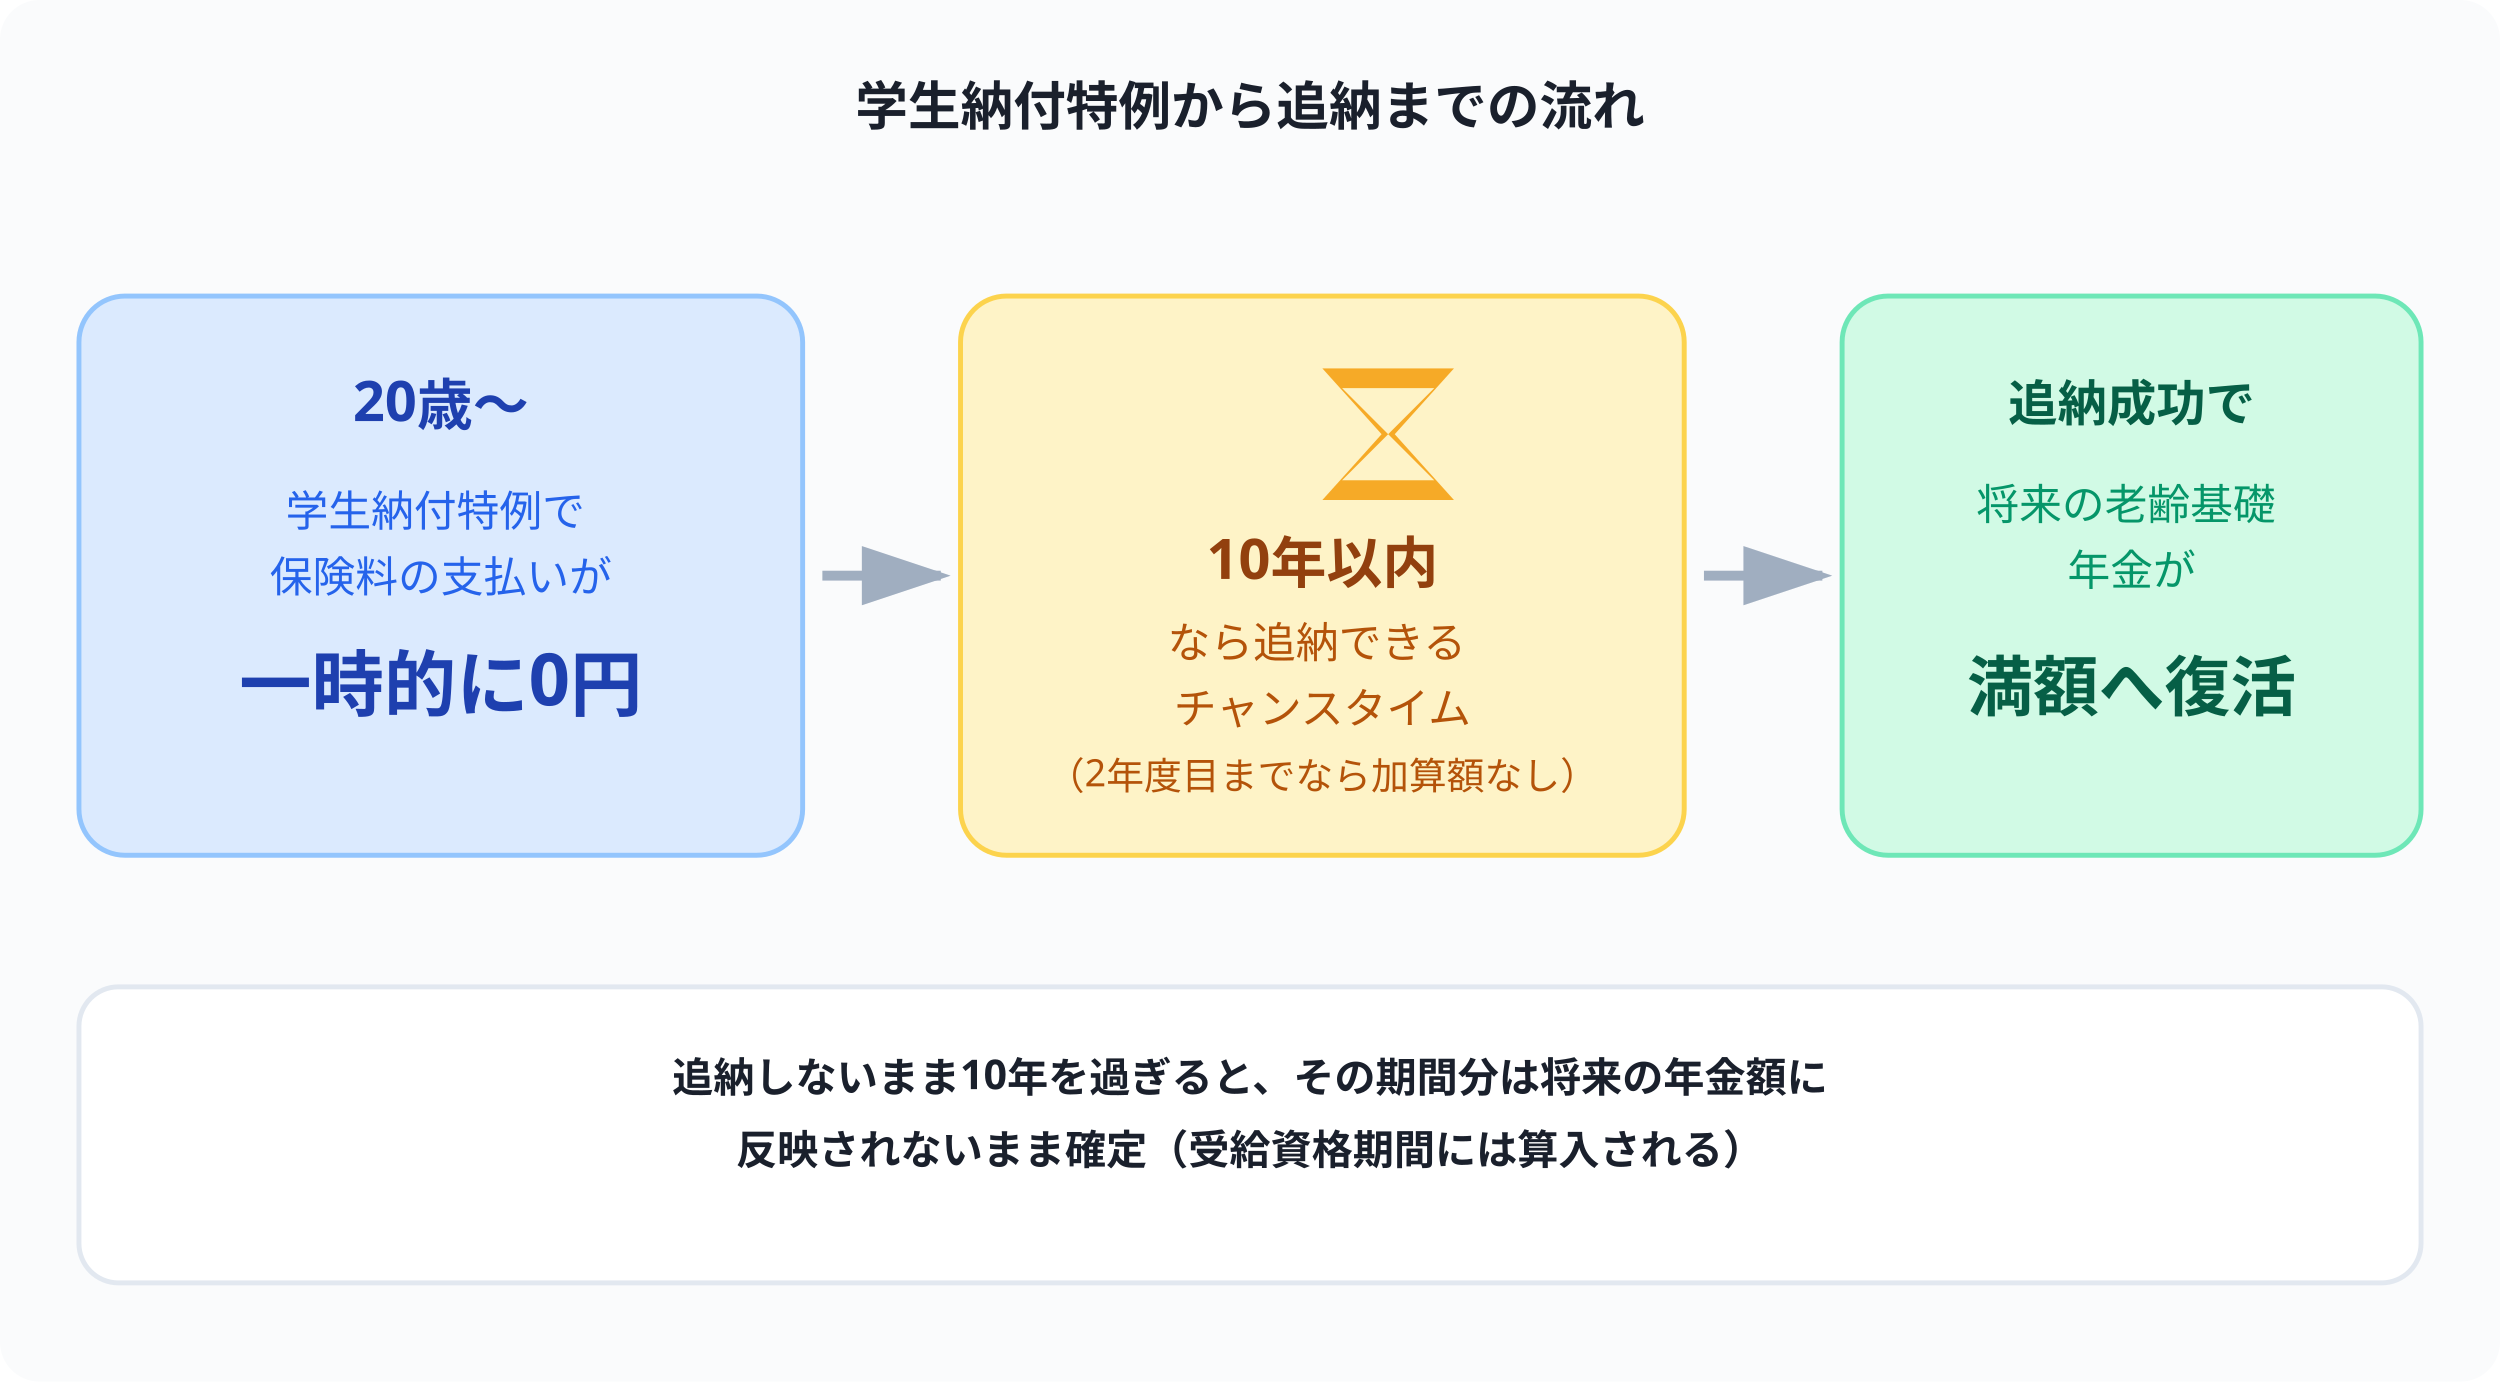
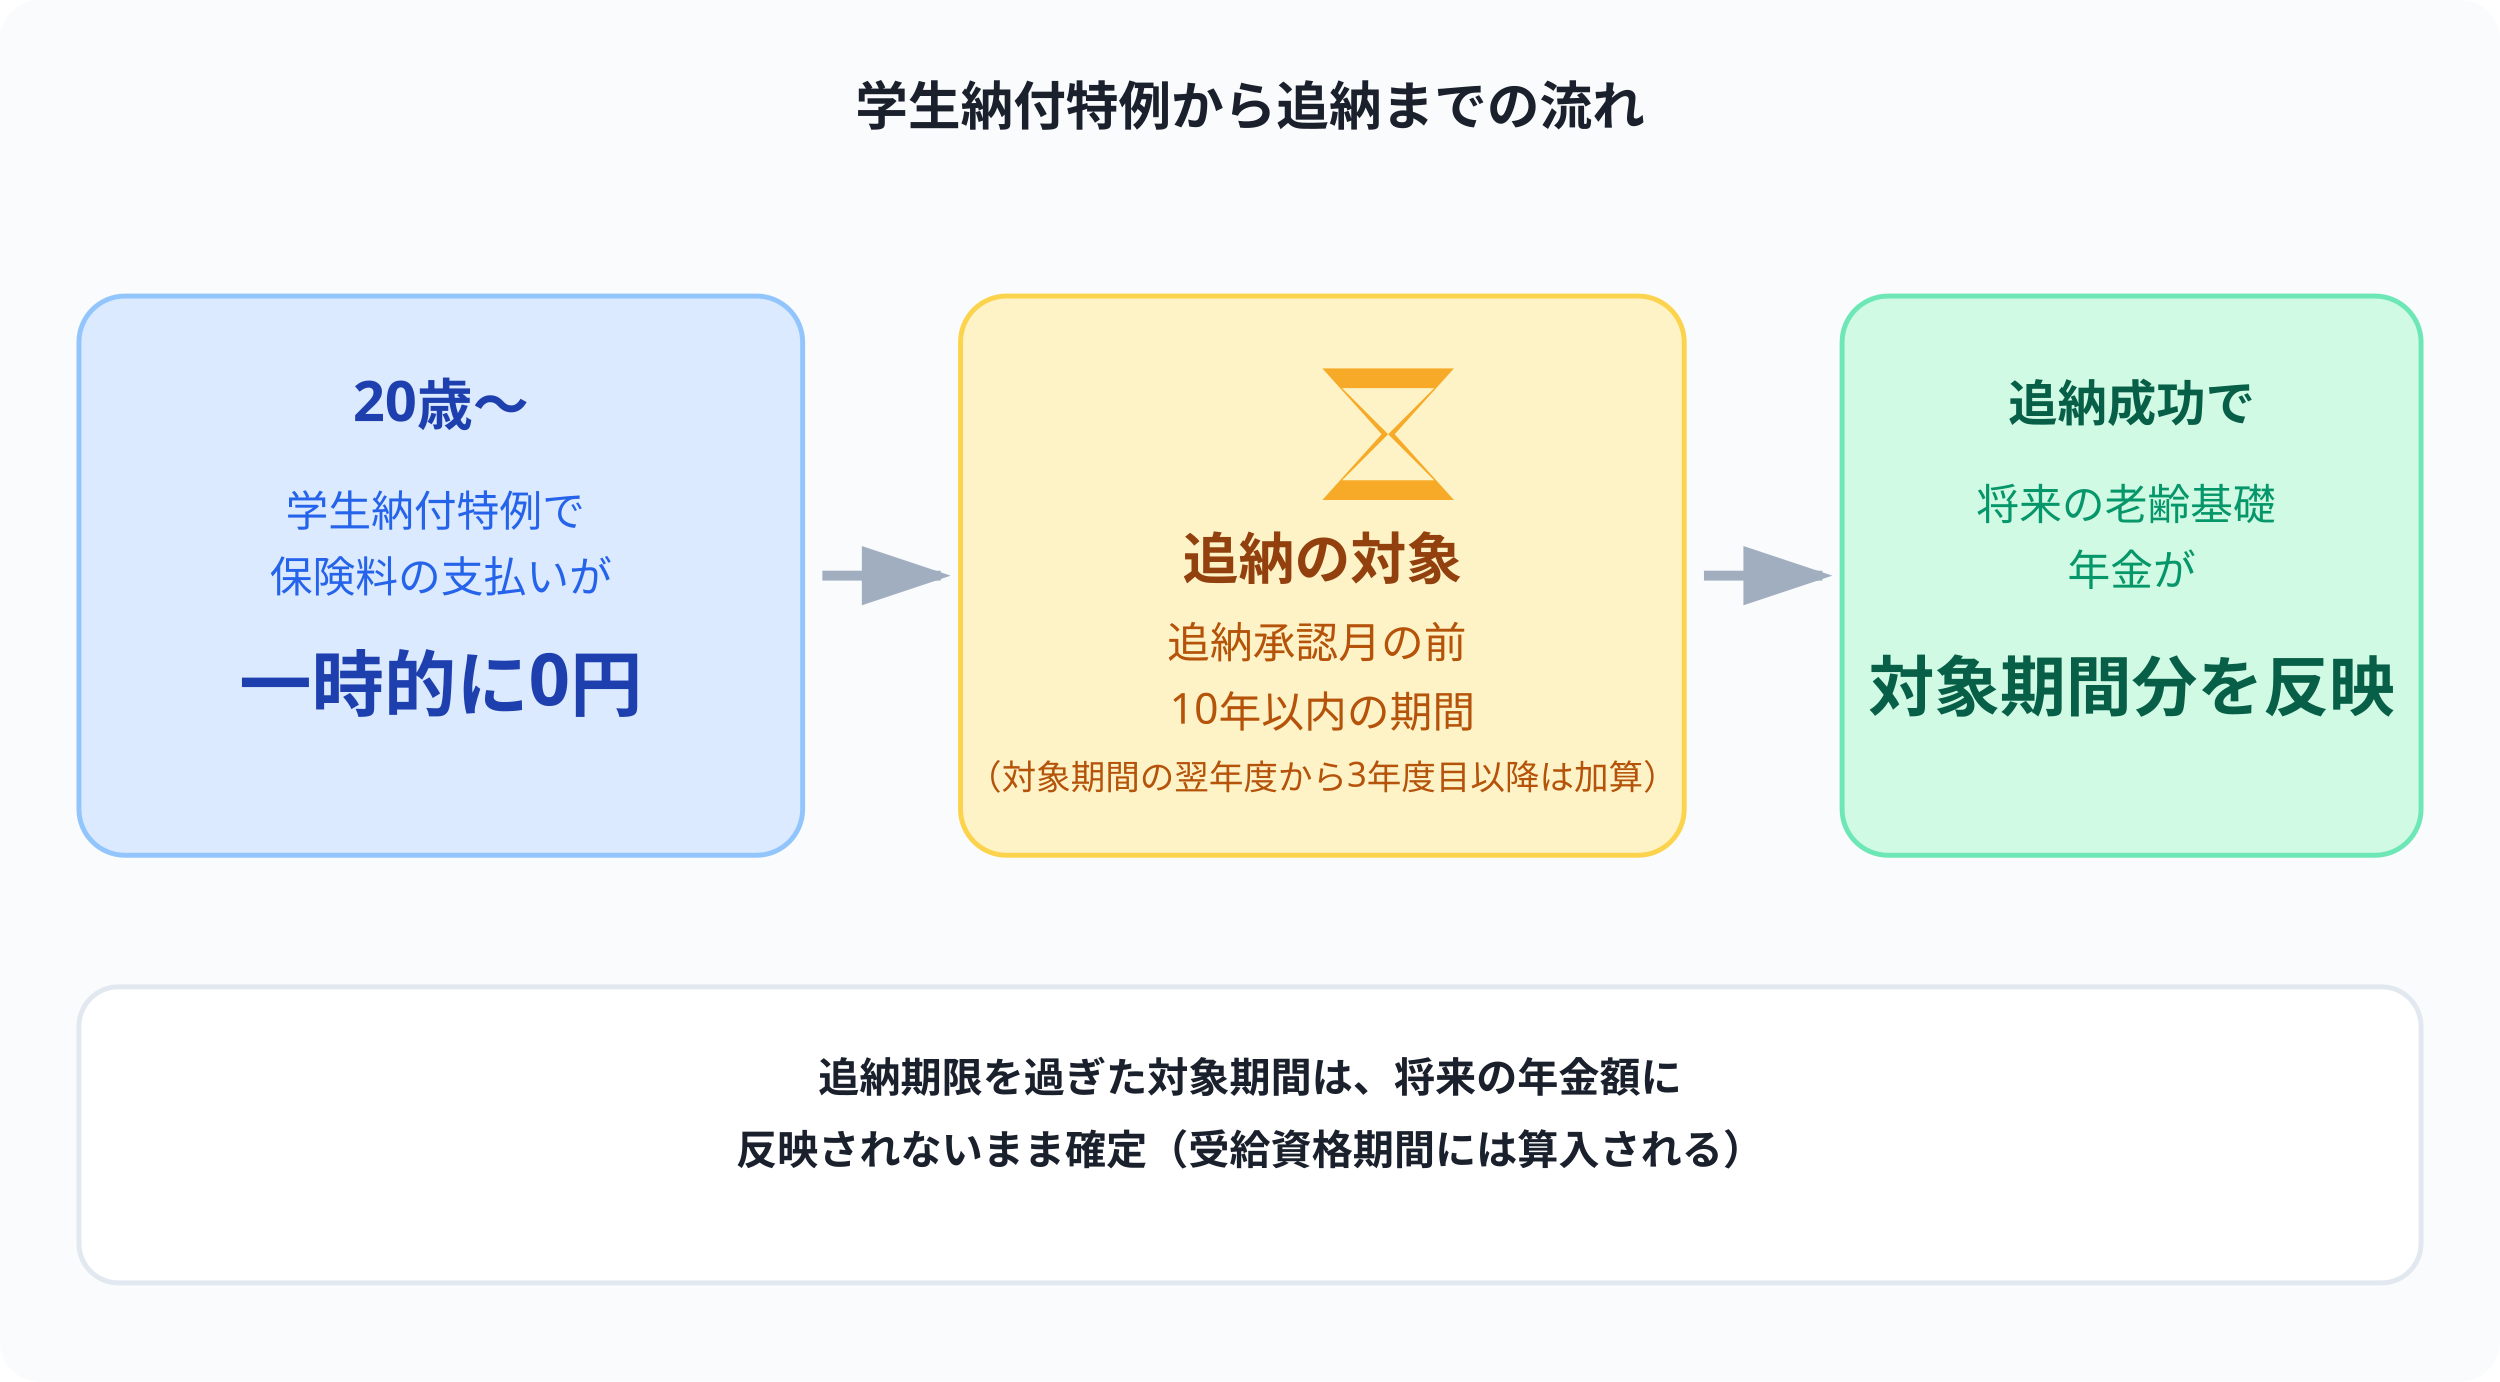
<svg xmlns="http://www.w3.org/2000/svg" viewBox="0 0 760 420" width="760" height="420">
  <defs>
    <style>text { font-family: 'Noto Sans JP','Hiragino Sans',sans-serif; }</style>
    <marker id="arrow2" markerWidth="10" markerHeight="10" refX="8" refY="3" orient="auto" markerUnits="strokeWidth">
      <path d="M0,0 L0,6 L9,3 z" fill="#A0AEC0" />
    </marker>
  </defs>
  <rect width="760" height="420" rx="12" fill="#FAFBFC" />
  <text x="380" y="38" text-anchor="middle" font-size="16" font-weight="700" fill="#1A202C">学生納付特例から追納までの流れ</text>
  <rect x="24" y="90" width="220" height="170" rx="14" fill="#DBEAFE" stroke="#93C5FD" stroke-width="1.5" />
  <text x="134" y="128" text-anchor="middle" font-size="17" font-weight="700" fill="#1E40AF">20歳〜</text>
  <text x="134" y="160" text-anchor="middle" font-size="13" fill="#2563EB">
    <tspan x="134" dy="0">学生納付特例で</tspan>
    <tspan x="134" dy="20">保険料の支払いが</tspan>
  </text>
  <text x="134" y="216" text-anchor="middle" font-size="22" font-weight="700" fill="#1E40AF">一時的に0円</text>
  <path d="M 250 175 L 286 175" stroke="#A0AEC0" stroke-width="3" marker-end="url(#arrow2)" />
  <rect x="292" y="90" width="220" height="170" rx="14" fill="#FEF3C7" stroke="#FCD34D" stroke-width="1.5" />
  <g transform="translate(402,112)">
    <path d="M0,0 L40,0 L22,20 L40,40 L0,40 L18,20 Z" fill="#F59E0B" opacity="0.85" />
    <path d="M6,6 L34,6 L20,20 Z" fill="#FEF3C7" />
    <path d="M6,34 L34,34 L20,20 Z" fill="#FEF3C7" />
  </g>
-   <text x="402" y="176" text-anchor="middle" font-size="17" font-weight="700" fill="#92400E">10年以内</text>
+   <text x="402" y="176" text-anchor="middle" font-size="17" font-weight="700" fill="#92400E">追納の対象</text>
  <text x="402" y="200" text-anchor="middle" font-size="13" fill="#B45309">
-     <tspan x="402" dy="0">なら追納できる</tspan>
-     <tspan x="402" dy="20">チャンスタイム</tspan>
+     <tspan x="402" dy="0">追納承認月の前</tspan>
+     <tspan x="402" dy="20">10年以内の期間</tspan>
  </text>
-   <text x="402" y="240" text-anchor="middle" font-size="11.5" fill="#B45309">（2年度目までなら加算額なし）</text>
+   <text x="402" y="240" text-anchor="middle" font-size="10.5" fill="#B45309">（対象期間の翌年度から3年度目以降は加算）</text>
  <path d="M 518 175 L 554 175" stroke="#A0AEC0" stroke-width="3" marker-end="url(#arrow2)" />
  <rect x="560" y="90" width="176" height="170" rx="14" fill="#D1FAE5" stroke="#6EE7B7" stroke-width="1.5" />
  <text x="648" y="128" text-anchor="middle" font-size="15" font-weight="700" fill="#065F46">
    <tspan x="648" dy="0">追納成功で</tspan>
  </text>
  <text x="648" y="158" text-anchor="middle" font-size="13" fill="#059669">
    <tspan x="648" dy="0">将来の老齢基礎</tspan>
    <tspan x="648" dy="20">年金が</tspan>
  </text>
-   <text x="648" y="216" text-anchor="middle" font-size="20" font-weight="700" fill="#065F46">満額へ復活</text>
+   <text x="648" y="216" text-anchor="middle" font-size="20" font-weight="700" fill="#065F46">対象期間分を反映</text>
  <rect x="24" y="300" width="712" height="90" rx="12" fill="rgba(255,255,255,.9)" stroke="#E2E8F0" stroke-width="1.5" />
-   <text x="380" y="332" text-anchor="middle" font-size="12.5" font-weight="700" fill="#1A202C">追納しないまま10年を過ぎると、その期間分は将来の年金額に</text>
+   <text x="380" y="332" text-anchor="middle" font-size="12.5" font-weight="700" fill="#1A202C">追納期限を過ぎた対象期間は、将来の年金額に</text>
  <text x="380" y="354" text-anchor="middle" font-size="12.5" font-weight="700" fill="#1A202C">反映されないまま確定（受給資格期間には算入される）</text>
</svg>
